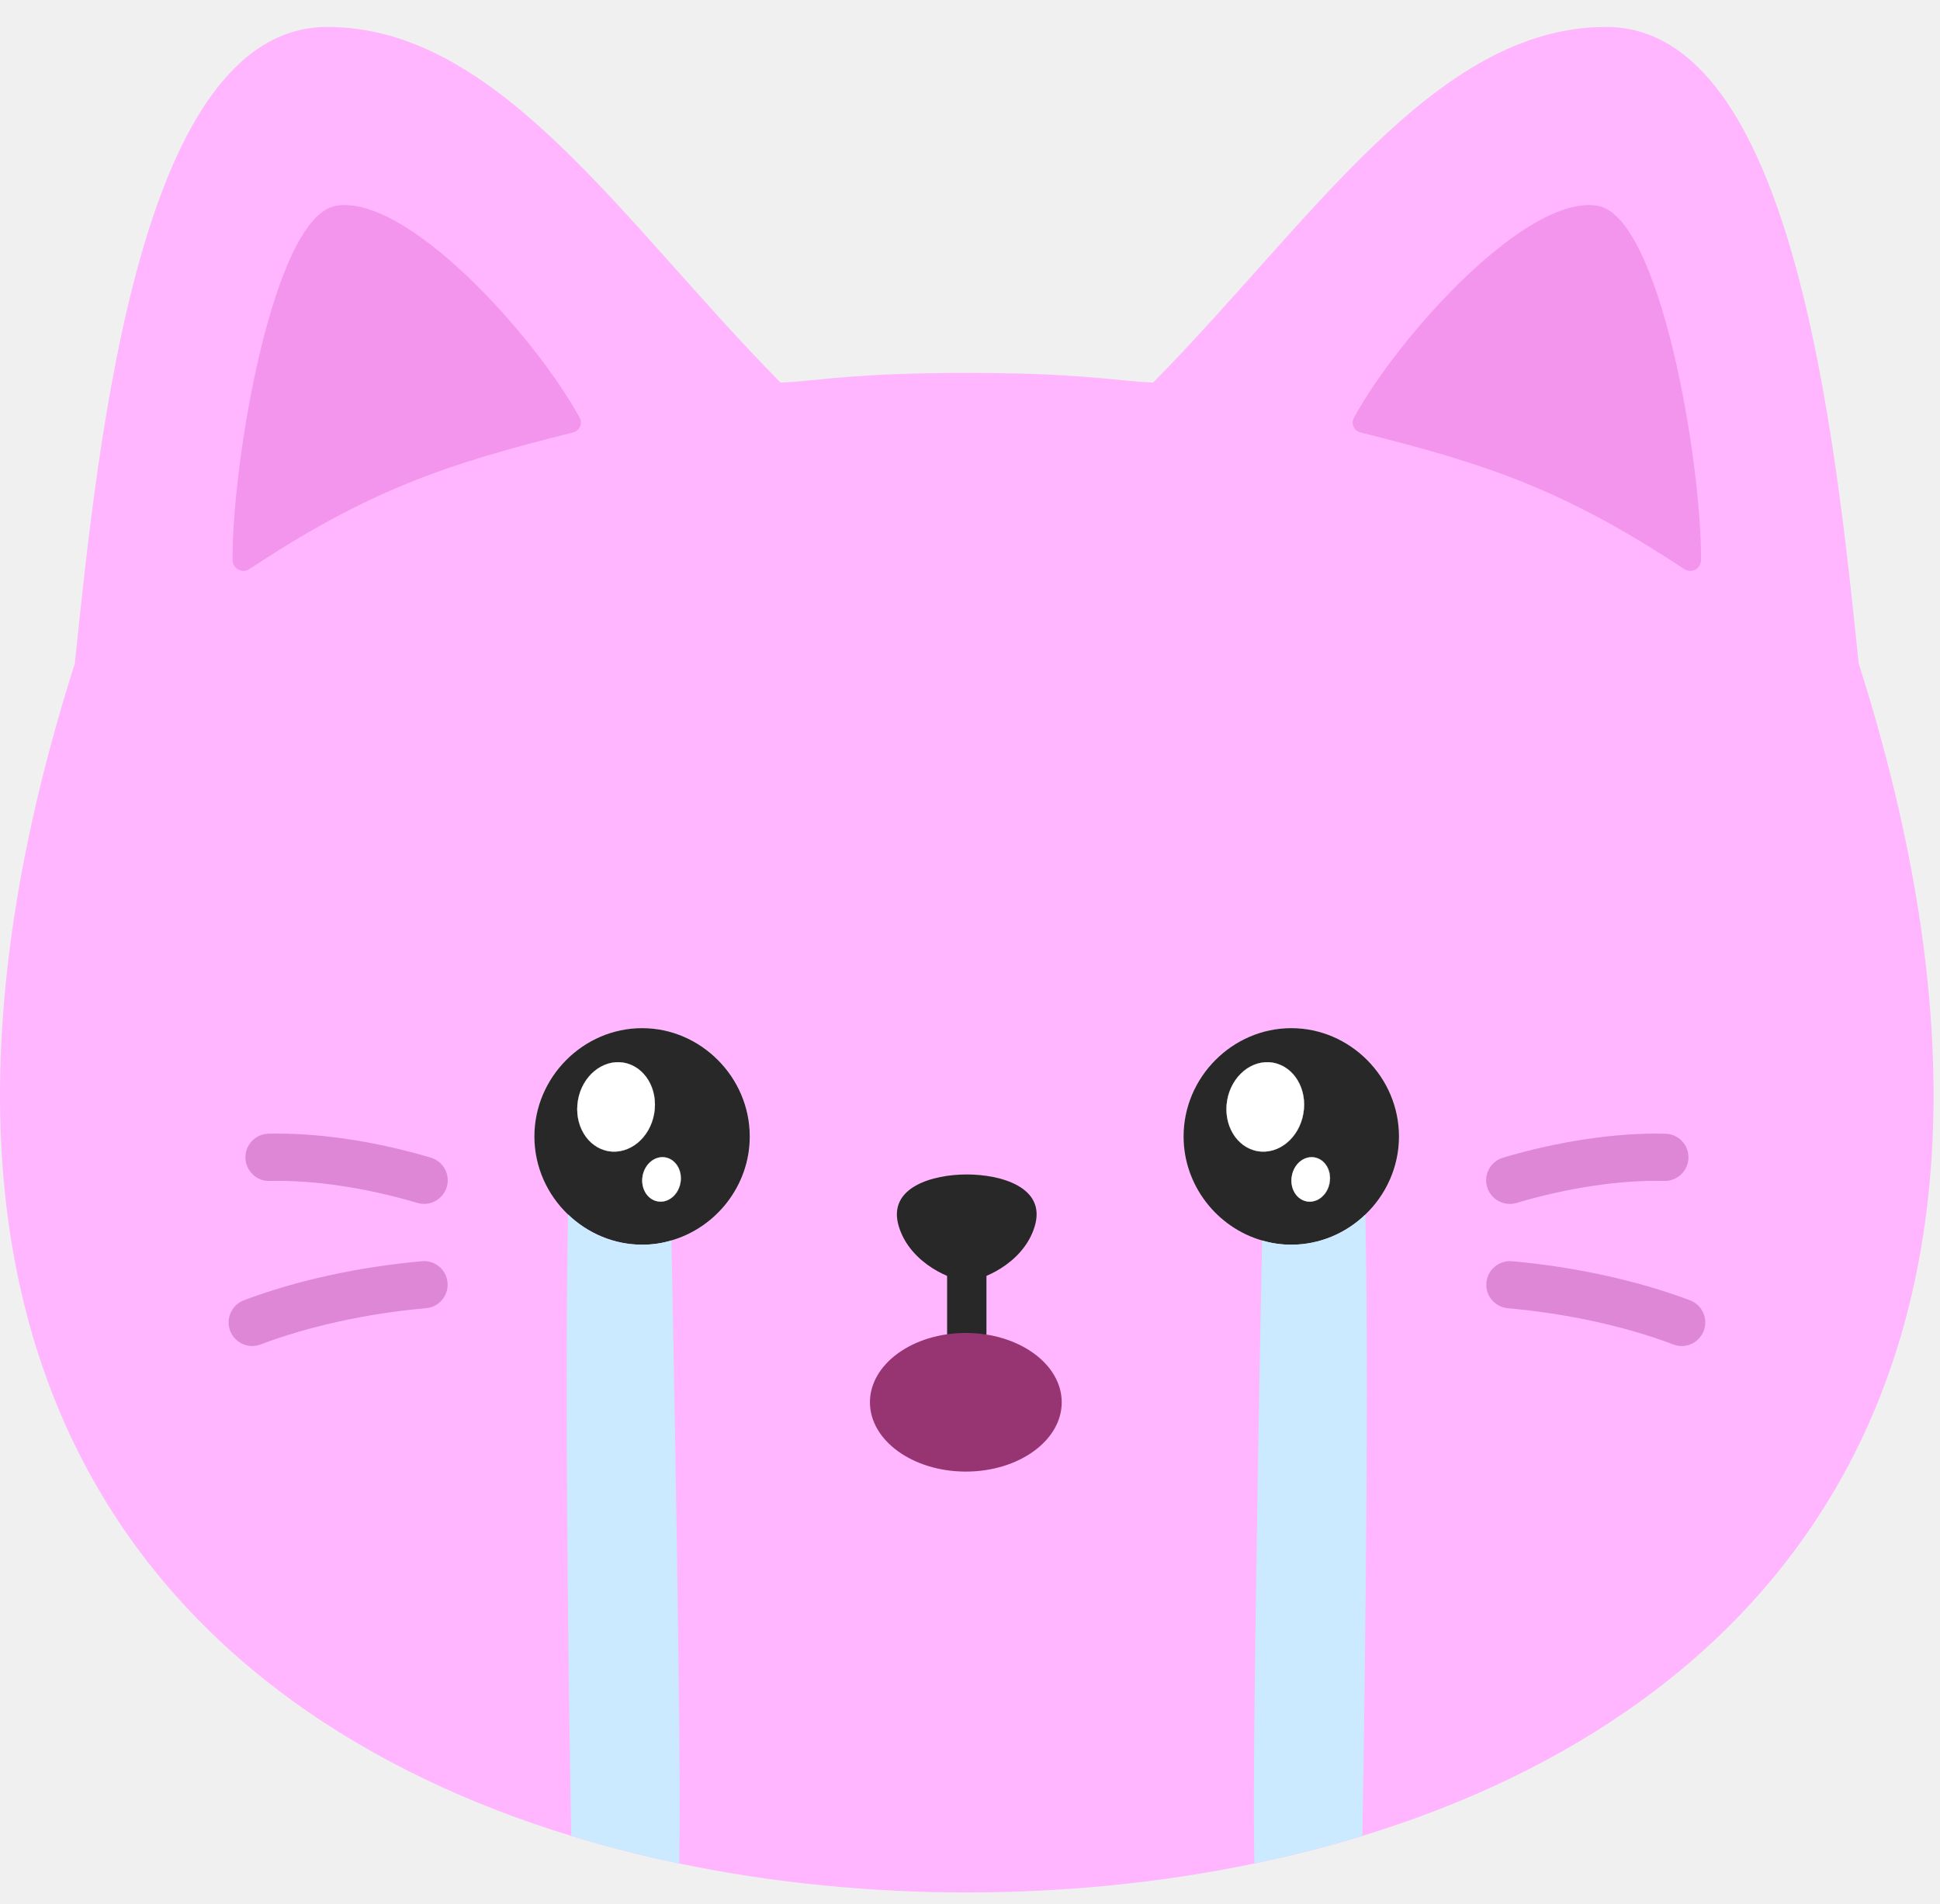
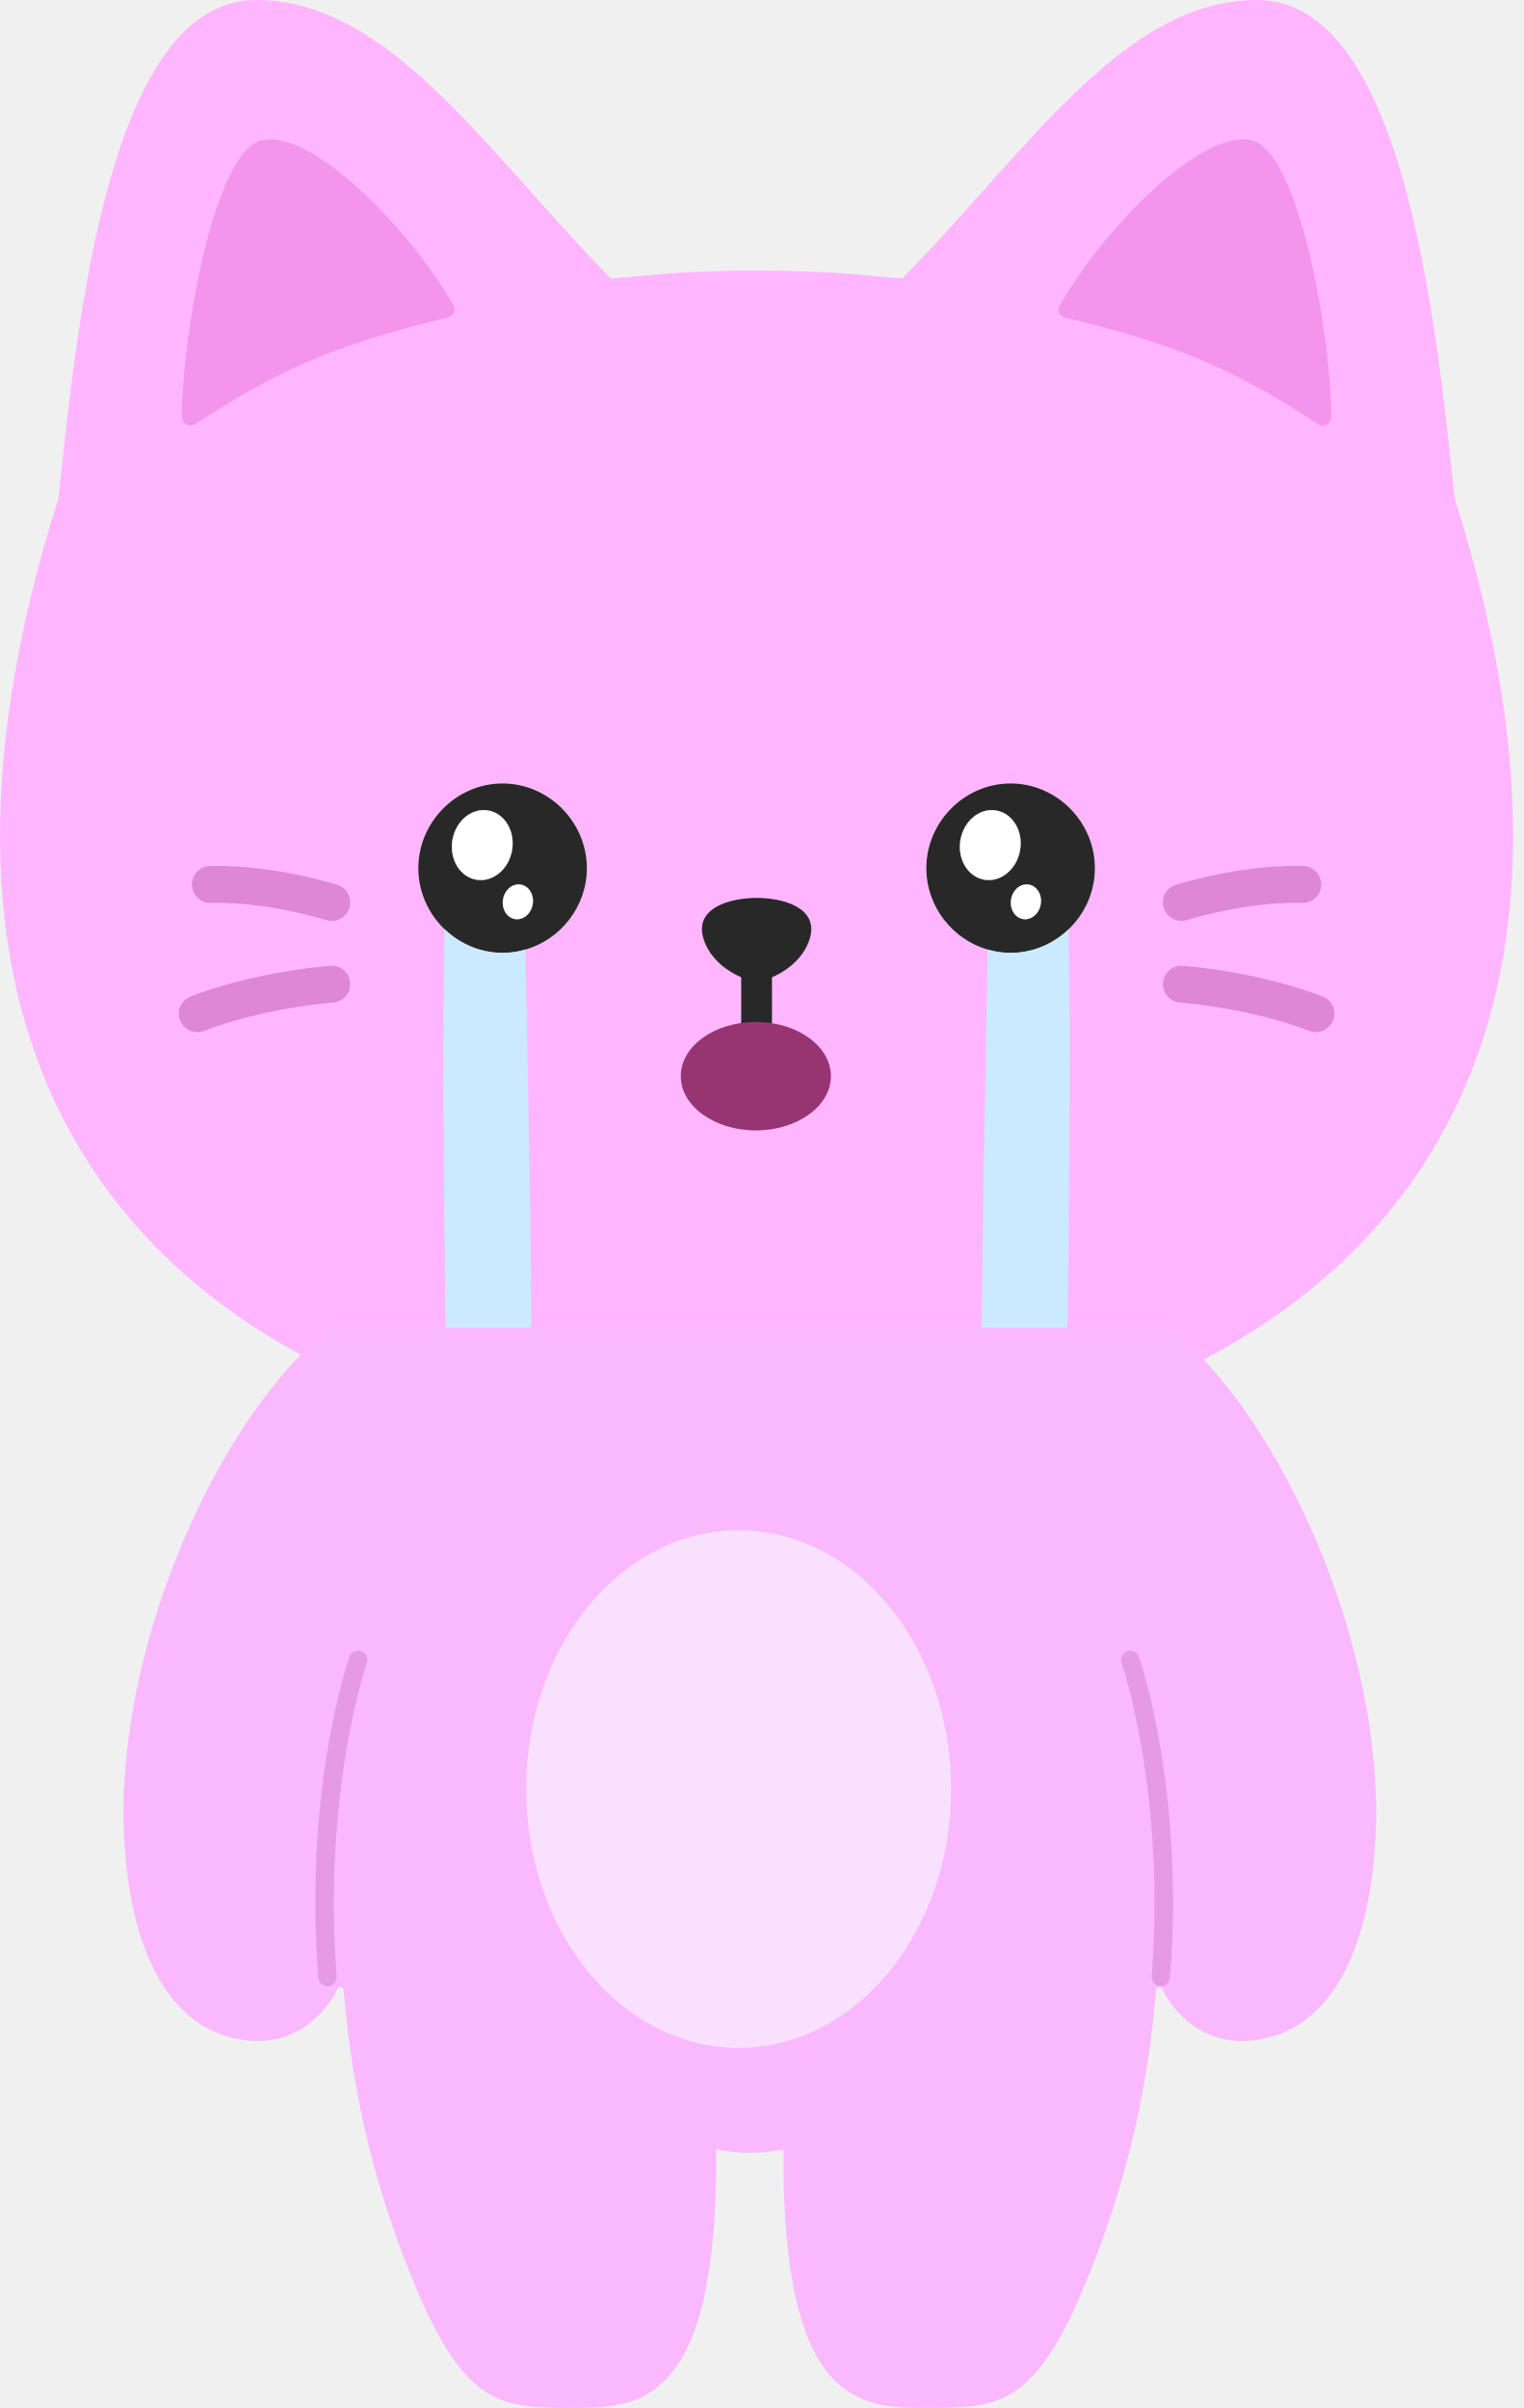
- <svg xmlns="http://www.w3.org/2000/svg" width="54" height="53" viewBox="0 0 54 53" fill="none">
-   <path d="M36.283 30.999C36.167 31.678 35.598 32.149 35.011 32.048C34.424 31.947 34.045 31.314 34.161 30.633C34.28 29.954 34.849 29.483 35.434 29.584C36.021 29.685 36.402 30.318 36.283 30.999Z" fill="#FFB6FF" />
-   <path d="M37.013 32.924C36.956 33.263 36.672 33.498 36.38 33.447C36.089 33.397 35.901 33.081 35.96 32.744C36.017 32.405 36.3 32.17 36.591 32.221C36.884 32.271 37.072 32.586 37.013 32.924Z" fill="#FFB6FF" />
-   <path d="M51.738 18.472C51.07 12.011 49.898 0.75 44.706 0.75C39.933 0.75 36.489 6.199 32.094 10.653C31.63 10.629 31.209 10.579 30.646 10.528C30.014 10.472 29.201 10.41 27.951 10.391C27.633 10.384 27.287 10.382 26.911 10.382C26.534 10.382 26.186 10.382 25.871 10.391C24.618 10.41 23.806 10.472 23.173 10.528C22.612 10.579 22.192 10.629 21.728 10.653C17.333 6.199 13.889 0.75 9.113 0.75C3.923 0.75 2.752 12.011 2.082 18.472C-4.212 38.27 4.74 47.696 15.899 51.11C16.886 51.414 17.894 51.668 18.907 51.879C21.572 52.435 24.296 52.685 26.911 52.685C29.525 52.685 32.249 52.435 34.914 51.879C35.928 51.668 36.935 51.412 37.923 51.11C49.081 47.696 58.033 38.27 51.738 18.472ZM18.688 34.534C18.43 34.612 18.156 34.652 17.876 34.652C17.083 34.652 16.354 34.33 15.813 33.811C15.24 33.261 14.878 32.488 14.878 31.638C14.878 29.987 16.24 28.623 17.876 28.623C19.512 28.623 20.874 29.987 20.874 31.638C20.874 33.005 19.939 34.174 18.688 34.534ZM38.006 33.813C37.467 34.332 36.736 34.652 35.946 34.652C35.665 34.652 35.392 34.612 35.131 34.534C33.881 34.174 32.948 33.003 32.948 31.638C32.948 29.987 34.31 28.623 35.946 28.623C37.581 28.623 38.943 29.987 38.943 31.638C38.943 32.488 38.582 33.263 38.006 33.813ZM18.524 32.221C18.233 32.17 17.951 32.405 17.891 32.744C17.834 33.082 18.023 33.397 18.314 33.447C18.605 33.498 18.89 33.263 18.947 32.924C19.006 32.587 18.815 32.271 18.524 32.221ZM17.364 29.584C16.779 29.483 16.207 29.954 16.091 30.633C15.975 31.314 16.354 31.947 16.941 32.048C17.528 32.149 18.097 31.678 18.213 30.999C18.331 30.318 17.951 29.685 17.364 29.584Z" fill="#FFB6FF" />
-   <path d="M9.343 5.732C7.622 6.039 6.466 12.755 6.473 15.587C6.473 15.832 6.74 15.977 6.941 15.843C10.291 13.632 12.398 12.928 15.959 12.037C16.134 11.993 16.223 11.792 16.136 11.63C14.842 9.28 11.29 5.386 9.343 5.73V5.732Z" fill="#F395EC" />
-   <path d="M44.479 5.732C46.2 6.039 47.356 12.755 47.349 15.587C47.349 15.832 47.082 15.977 46.881 15.843C43.531 13.632 41.424 12.928 37.864 12.037C37.688 11.993 37.599 11.792 37.686 11.63C38.98 9.28 42.532 5.386 44.479 5.73V5.732Z" fill="#F395EC" />
-   <path d="M26.91 32.696C25.979 32.696 24.681 33.044 25.02 34.148C25.342 35.202 26.542 35.664 26.91 35.664C27.278 35.664 28.478 35.202 28.799 34.148C29.139 33.042 27.84 32.696 26.91 32.696Z" fill="#282828" />
-   <path d="M26.911 37.657C26.608 37.657 26.363 37.411 26.363 37.109V34.79C26.363 34.488 26.608 34.242 26.911 34.242C27.213 34.242 27.458 34.488 27.458 34.79V37.109C27.458 37.411 27.213 37.657 26.911 37.657Z" fill="#282828" />
-   <path d="M7.022 37.473C6.757 37.473 6.507 37.311 6.406 37.048C6.277 36.708 6.448 36.33 6.787 36.2C8.228 35.653 9.989 35.267 11.745 35.112C12.106 35.079 12.426 35.346 12.457 35.708C12.489 36.069 12.222 36.389 11.861 36.419C10.221 36.564 8.585 36.923 7.254 37.429C7.177 37.457 7.098 37.473 7.022 37.473Z" fill="#DD87D6" />
-   <path d="M11.805 33.515C11.744 33.515 11.68 33.507 11.619 33.489C10.187 33.064 8.724 32.847 7.504 32.876C7.148 32.893 6.841 32.598 6.832 32.234C6.823 31.871 7.11 31.571 7.474 31.562C8.825 31.529 10.432 31.765 11.991 32.228C12.339 32.331 12.539 32.696 12.436 33.044C12.35 33.329 12.09 33.515 11.805 33.515Z" fill="#DD87D6" />
-   <path d="M46.809 37.473C46.732 37.473 46.653 37.46 46.577 37.429C45.245 36.923 43.609 36.566 41.969 36.42C41.608 36.387 41.341 36.069 41.374 35.708C41.407 35.346 41.729 35.079 42.086 35.112C43.842 35.268 45.602 35.655 47.043 36.201C47.382 36.33 47.553 36.709 47.424 37.048C47.323 37.311 47.074 37.473 46.809 37.473Z" fill="#DD87D6" />
-   <path d="M42.025 33.516C41.742 33.516 41.48 33.332 41.394 33.045C41.291 32.697 41.491 32.331 41.839 32.228C43.398 31.766 45.001 31.529 46.356 31.562C46.72 31.571 47.007 31.871 46.998 32.234C46.989 32.591 46.698 32.876 46.341 32.876C46.336 32.876 46.33 32.876 46.325 32.876C45.104 32.846 43.643 33.065 42.211 33.489C42.15 33.507 42.086 33.516 42.025 33.516Z" fill="#DD87D6" />
-   <path d="M26.884 40.968C28.358 40.968 29.553 40.104 29.553 39.039C29.553 37.973 28.358 37.109 26.884 37.109C25.41 37.109 24.215 37.973 24.215 39.039C24.215 40.104 25.41 40.968 26.884 40.968Z" fill="#973472" />
-   <path d="M17.873 28.623C16.237 28.623 14.875 29.987 14.875 31.639C14.875 32.488 15.236 33.261 15.81 33.811C16.351 34.33 17.08 34.652 17.873 34.652C18.153 34.652 18.427 34.613 18.685 34.534C19.935 34.175 20.87 33.005 20.87 31.639C20.87 29.987 19.506 28.623 17.873 28.623ZM16.088 30.633C16.204 29.954 16.776 29.483 17.36 29.584C17.947 29.685 18.328 30.318 18.21 30.999C18.094 31.678 17.524 32.149 16.938 32.048C16.351 31.947 15.972 31.314 16.088 30.633ZM18.944 32.924C18.887 33.264 18.602 33.498 18.311 33.447C18.019 33.397 17.831 33.082 17.888 32.745C17.947 32.405 18.23 32.171 18.521 32.221C18.812 32.271 19.003 32.587 18.944 32.924Z" fill="#282828" />
-   <path d="M18.209 30.999C18.093 31.678 17.524 32.149 16.937 32.048C16.35 31.947 15.971 31.314 16.087 30.633C16.203 29.954 16.775 29.484 17.36 29.584C17.946 29.685 18.327 30.318 18.209 30.999Z" fill="#282828" />
-   <path d="M18.945 32.924C18.888 33.264 18.603 33.498 18.312 33.448C18.02 33.397 17.832 33.082 17.889 32.745C17.948 32.405 18.231 32.171 18.522 32.221C18.813 32.272 19.004 32.587 18.945 32.924Z" fill="#282828" />
-   <path d="M18.209 30.999C18.093 31.678 17.524 32.148 16.937 32.048C16.35 31.947 15.971 31.314 16.087 30.633C16.203 29.954 16.775 29.483 17.36 29.584C17.946 29.685 18.327 30.318 18.209 30.999Z" fill="white" />
-   <path d="M18.941 32.924C18.884 33.263 18.599 33.498 18.308 33.447C18.017 33.397 17.828 33.082 17.885 32.744C17.944 32.405 18.227 32.171 18.518 32.221C18.809 32.271 19 32.587 18.941 32.924Z" fill="white" />
-   <path d="M35.943 28.623C34.307 28.623 32.945 29.987 32.945 31.639C32.945 33.003 33.878 34.175 35.128 34.534C35.389 34.613 35.663 34.652 35.943 34.652C36.733 34.652 37.465 34.332 38.004 33.813C38.579 33.264 38.941 32.488 38.941 31.639C38.941 29.987 37.579 28.623 35.943 28.623ZM36.591 32.221C36.885 32.271 37.073 32.587 37.014 32.924C36.957 33.264 36.672 33.498 36.381 33.447C36.09 33.397 35.901 33.082 35.961 32.745C36.017 32.405 36.3 32.171 36.591 32.221ZM35.008 32.048C34.421 31.947 34.042 31.314 34.158 30.633C34.277 29.954 34.846 29.483 35.431 29.584C36.017 29.685 36.398 30.318 36.28 30.999C36.164 31.678 35.595 32.149 35.008 32.048Z" fill="#282828" />
-   <path d="M36.279 30.999C36.163 31.678 35.594 32.149 35.007 32.048C34.42 31.947 34.042 31.314 34.158 30.633C34.276 29.954 34.845 29.484 35.43 29.584C36.017 29.685 36.398 30.318 36.279 30.999Z" fill="#282828" />
-   <path d="M37.013 32.924C36.956 33.264 36.672 33.498 36.38 33.448C36.089 33.397 35.901 33.082 35.96 32.745C36.017 32.405 36.3 32.171 36.591 32.221C36.884 32.272 37.072 32.587 37.013 32.924Z" fill="#282828" />
-   <path d="M36.279 30.999C36.163 31.678 35.594 32.149 35.007 32.048C34.42 31.947 34.042 31.314 34.158 30.633C34.276 29.954 34.845 29.483 35.43 29.584C36.017 29.685 36.398 30.318 36.279 30.999Z" fill="white" />
-   <path d="M37.009 32.924C36.953 33.264 36.668 33.498 36.377 33.448C36.085 33.397 35.897 33.082 35.956 32.745C36.013 32.405 36.295 32.171 36.587 32.221C36.88 32.272 37.069 32.587 37.009 32.924Z" fill="white" />
-   <path d="M18.908 51.677V51.879C17.894 51.668 16.886 51.414 15.899 51.11C15.888 50.475 15.691 39.52 15.813 33.811C16.354 34.33 17.084 34.652 17.876 34.652C18.157 34.652 18.43 34.612 18.689 34.533C18.726 36.415 18.973 48.852 18.908 51.677Z" fill="#CBEAFF" />
-   <path d="M37.922 51.11C36.935 51.412 35.927 51.668 34.913 51.879V51.677C34.848 48.852 35.093 36.415 35.13 34.533C35.391 34.612 35.664 34.652 35.945 34.652C36.735 34.652 37.467 34.332 38.005 33.813C38.128 39.525 37.933 50.479 37.922 51.11Z" fill="#CBEAFF" />
+ <svg xmlns="http://www.w3.org/2000/svg" width="74" height="117" viewBox="0 0 74 117" fill="none">
+   <path d="M49.557 41.309C49.399 42.236 48.621 42.879 47.82 42.742C47.018 42.604 46.501 41.74 46.659 40.809C46.821 39.882 47.599 39.239 48.397 39.377C49.199 39.514 49.719 40.379 49.557 41.309Z" fill="#FFB6FF" />
+   <path d="M50.56 43.938C50.482 44.402 50.093 44.722 49.696 44.653C49.298 44.584 49.041 44.154 49.121 43.693C49.199 43.229 49.585 42.909 49.983 42.978C50.383 43.047 50.641 43.477 50.56 43.938Z" fill="#FFB6FF" />
+   <path d="M70.666 24.202C69.754 15.379 68.154 0 61.063 0C54.543 0 49.838 7.441 43.836 13.525C43.202 13.492 42.627 13.423 41.859 13.354C40.994 13.276 39.885 13.193 38.177 13.166C37.743 13.157 37.271 13.154 36.756 13.154C36.242 13.154 35.766 13.154 35.336 13.166C33.625 13.193 32.515 13.276 31.651 13.354C30.885 13.423 30.311 13.492 29.677 13.525C23.674 7.441 18.97 0 12.447 0C5.359 0 3.758 15.379 2.843 24.202C-5.752 51.239 6.474 64.112 21.715 68.774C23.064 69.19 24.44 69.537 25.825 69.824C29.465 70.584 33.185 70.925 36.756 70.925C40.327 70.925 44.048 70.584 47.688 69.824C49.073 69.537 50.448 69.187 51.797 68.774C67.039 64.112 79.265 51.239 70.666 24.202ZM25.526 46.137C25.173 46.244 24.799 46.298 24.416 46.298C23.334 46.298 22.337 45.858 21.599 45.15C20.815 44.399 20.322 43.343 20.322 42.183C20.322 39.928 22.182 38.064 24.416 38.064C26.65 38.064 28.511 39.928 28.511 42.183C28.511 44.049 27.234 45.646 25.526 46.137ZM51.911 45.153C51.175 45.861 50.176 46.298 49.096 46.298C48.714 46.298 48.34 46.244 47.984 46.137C46.276 45.646 45.002 44.046 45.002 42.183C45.002 39.928 46.862 38.064 49.096 38.064C51.331 38.064 53.191 39.928 53.191 42.183C53.191 43.343 52.697 44.402 51.911 45.153ZM25.302 42.978C24.904 42.91 24.518 43.23 24.437 43.693C24.359 44.154 24.616 44.584 25.014 44.653C25.412 44.722 25.801 44.402 25.879 43.938C25.959 43.478 25.699 43.047 25.302 42.978ZM23.716 39.377C22.918 39.24 22.137 39.883 21.979 40.81C21.82 41.74 22.337 42.605 23.139 42.742C23.941 42.88 24.718 42.237 24.877 41.309C25.038 40.379 24.518 39.515 23.716 39.377Z" fill="#FFB6FF" />
+   <path d="M12.761 6.804C10.41 7.222 8.831 16.395 8.84 20.262C8.84 20.597 9.205 20.795 9.48 20.612C14.056 17.591 16.933 16.631 21.796 15.414C22.035 15.354 22.158 15.079 22.038 14.858C20.271 11.649 15.42 6.331 12.761 6.801V6.804Z" fill="#F395EC" />
+   <path d="M60.752 6.804C63.102 7.222 64.682 16.395 64.673 20.262C64.673 20.597 64.308 20.795 64.033 20.612C59.457 17.591 56.58 16.631 51.716 15.414C51.477 15.354 51.355 15.079 51.474 14.858C53.242 11.649 58.093 6.331 60.752 6.801V6.804Z" fill="#F395EC" />
+   <path d="M36.757 43.627C35.486 43.627 33.712 44.102 34.176 45.61C34.616 47.048 36.255 47.679 36.757 47.679C37.26 47.679 38.898 47.048 39.338 45.61C39.802 44.099 38.028 43.627 36.757 43.627Z" fill="#282828" />
+   <path d="M36.755 50.401C36.343 50.401 36.008 50.066 36.008 49.653V46.486C36.008 46.073 36.343 45.738 36.755 45.738C37.168 45.738 37.503 46.073 37.503 46.486V49.653C37.503 50.066 37.168 50.401 36.755 50.401Z" fill="#282828" />
+   <path d="M9.587 50.15C9.225 50.15 8.884 49.928 8.746 49.569C8.57 49.106 8.803 48.589 9.267 48.412C11.235 47.664 13.639 47.138 16.038 46.926C16.532 46.881 16.968 47.246 17.01 47.739C17.055 48.233 16.69 48.669 16.197 48.711C13.957 48.908 11.722 49.399 9.904 50.09C9.799 50.129 9.692 50.15 9.587 50.15Z" fill="#DD87D6" />
+   <path d="M16.119 44.745C16.035 44.745 15.948 44.733 15.864 44.709C13.908 44.129 11.911 43.833 10.245 43.872C9.757 43.896 9.338 43.492 9.326 42.995C9.314 42.499 9.706 42.089 10.203 42.077C12.048 42.032 14.243 42.355 16.373 42.987C16.848 43.127 17.121 43.627 16.98 44.102C16.863 44.491 16.508 44.745 16.119 44.745Z" fill="#DD87D6" />
+   <path d="M63.924 50.15C63.819 50.15 63.712 50.132 63.607 50.09C61.789 49.399 59.554 48.911 57.314 48.711C56.821 48.666 56.456 48.233 56.501 47.739C56.546 47.246 56.985 46.881 57.473 46.926C59.871 47.138 62.276 47.667 64.244 48.412C64.708 48.589 64.941 49.106 64.764 49.569C64.627 49.928 64.286 50.15 63.924 50.15Z" fill="#DD87D6" />
+   <path d="M57.392 44.745C57.006 44.745 56.647 44.494 56.53 44.102C56.39 43.627 56.662 43.127 57.137 42.987C59.267 42.355 61.456 42.032 63.307 42.077C63.804 42.089 64.196 42.499 64.184 42.995C64.172 43.483 63.774 43.872 63.286 43.872C63.28 43.872 63.272 43.872 63.266 43.872C61.597 43.83 59.602 44.129 57.646 44.709C57.562 44.733 57.475 44.745 57.392 44.745Z" fill="#DD87D6" />
+   <path d="M36.72 54.924C38.734 54.924 40.366 53.745 40.366 52.289C40.366 50.834 38.734 49.654 36.72 49.654C34.706 49.654 33.074 50.834 33.074 52.289C33.074 53.745 34.706 54.924 36.72 54.924Z" fill="#973472" />
+   <path d="M24.417 38.066C22.183 38.066 20.322 39.93 20.322 42.185C20.322 43.345 20.816 44.401 21.599 45.152C22.338 45.861 23.334 46.3 24.417 46.3C24.799 46.3 25.173 46.246 25.526 46.139C27.234 45.648 28.511 44.051 28.511 42.185C28.511 39.93 26.648 38.066 24.417 38.066ZM21.979 40.812C22.138 39.885 22.918 39.242 23.717 39.379C24.518 39.517 25.039 40.381 24.877 41.312C24.719 42.239 23.941 42.882 23.14 42.744C22.338 42.606 21.821 41.742 21.979 40.812ZM25.879 43.94C25.802 44.404 25.413 44.724 25.015 44.655C24.617 44.586 24.36 44.156 24.438 43.695C24.518 43.232 24.904 42.912 25.302 42.98C25.7 43.049 25.96 43.48 25.879 43.94Z" fill="#282828" />
+   <path d="M24.878 41.312C24.719 42.239 23.942 42.882 23.14 42.745C22.339 42.607 21.821 41.743 21.98 40.812C22.138 39.885 22.919 39.242 23.717 39.38C24.519 39.517 25.039 40.382 24.878 41.312Z" fill="#282828" />
+   <path d="M25.879 43.94C25.802 44.404 25.413 44.724 25.015 44.655C24.617 44.586 24.36 44.155 24.438 43.695C24.518 43.231 24.904 42.911 25.302 42.98C25.7 43.049 25.96 43.48 25.879 43.94Z" fill="#282828" />
+   <path d="M24.877 41.311C24.718 42.238 23.941 42.881 23.139 42.744C22.338 42.606 21.82 41.742 21.979 40.812C22.137 39.884 22.918 39.241 23.716 39.379C24.518 39.517 25.038 40.381 24.877 41.311Z" fill="white" />
+   <path d="M25.878 43.94C25.801 44.404 25.412 44.724 25.014 44.655C24.616 44.586 24.359 44.155 24.437 43.695C24.517 43.231 24.903 42.911 25.301 42.98C25.699 43.049 25.959 43.48 25.878 43.94Z" fill="white" />
+   <path d="M49.096 38.066C46.862 38.066 45.002 39.93 45.002 42.185C45.002 44.048 46.276 45.648 47.984 46.139C48.34 46.246 48.714 46.3 49.096 46.3C50.176 46.3 51.175 45.864 51.911 45.155C52.697 44.404 53.191 43.345 53.191 42.185C53.191 39.93 51.331 38.066 49.096 38.066ZM49.982 42.98C50.382 43.049 50.64 43.48 50.559 43.94C50.481 44.404 50.092 44.724 49.695 44.655C49.297 44.586 49.04 44.156 49.12 43.695C49.198 43.232 49.584 42.912 49.982 42.98ZM47.819 42.744C47.018 42.606 46.5 41.742 46.659 40.812C46.82 39.885 47.598 39.242 48.397 39.379C49.198 39.517 49.718 40.381 49.557 41.312C49.398 42.239 48.621 42.882 47.819 42.744Z" fill="#282828" />
+   <path d="M49.557 41.312C49.399 42.239 48.621 42.882 47.82 42.745C47.018 42.607 46.501 41.743 46.659 40.812C46.821 39.885 47.599 39.242 48.397 39.38C49.199 39.517 49.719 40.382 49.557 41.312Z" fill="#282828" />
+   <path d="M50.558 43.94C50.48 44.404 50.091 44.724 49.694 44.655C49.296 44.586 49.039 44.155 49.119 43.695C49.197 43.231 49.583 42.911 49.981 42.98C50.381 43.049 50.639 43.48 50.558 43.94Z" fill="#282828" />
+   <path d="M49.556 41.311C49.398 42.238 48.62 42.881 47.819 42.744C47.017 42.606 46.5 41.742 46.658 40.812C46.82 39.884 47.598 39.241 48.396 39.379C49.198 39.517 49.718 40.381 49.556 41.311Z" fill="white" />
+   <path d="M50.559 43.94C50.481 44.404 50.092 44.724 49.694 44.655C49.297 44.586 49.039 44.155 49.12 43.695C49.198 43.231 49.584 42.911 49.982 42.98C50.382 43.049 50.64 43.48 50.559 43.94Z" fill="white" />
+   <path d="M25.826 69.549V69.824C24.441 69.537 23.065 69.19 21.716 68.774C21.701 67.907 21.432 52.947 21.6 45.149C22.338 45.858 23.334 46.298 24.417 46.298C24.8 46.298 25.174 46.244 25.527 46.136C25.578 48.706 25.915 65.691 25.826 69.549Z" fill="#CBEAFF" />
+   <path d="M51.798 68.775C50.45 69.188 49.074 69.538 47.689 69.825V69.55C47.599 65.691 47.934 48.706 47.985 46.137C48.341 46.245 48.715 46.299 49.098 46.299C50.177 46.299 51.176 45.862 51.912 45.153C52.08 52.953 51.813 67.914 51.798 68.775Z" fill="#CBEAFF" />
+   <path d="M36.427 104.6C37.011 104.6 37.446 104.543 38.062 104.435C37.967 116.996 41.872 116.999 45.073 116.996C48.463 116.993 50.272 116.996 52.8 110.783C54.556 106.468 55.716 102.051 56.16 96.711C56.175 96.549 56.386 96.501 56.457 96.645C57.155 98.051 58.873 99.712 61.638 98.999C65.149 98.093 66.585 93.877 66.822 89.331C67.311 80.03 62.194 68.774 56.806 64.51H16.049C10.66 68.774 5.544 80.033 6.032 89.331C6.269 93.877 7.708 98.093 11.217 98.999C13.982 99.712 15.699 98.051 16.398 96.645C16.469 96.501 16.679 96.549 16.694 96.711C17.138 102.051 18.296 106.465 20.054 110.783C22.583 116.996 24.392 116.993 27.782 116.996C30.983 116.996 34.891 116.996 34.793 104.435C35.409 104.543 35.841 104.6 36.427 104.6Z" fill="#FAB8FF" />
+   <path d="M35.884 99.501C41.586 99.501 46.208 93.871 46.208 86.926C46.208 79.981 41.586 74.352 35.884 74.352C30.183 74.352 25.561 79.981 25.561 86.926C25.561 93.871 30.183 99.501 35.884 99.501Z" fill="#F9E0FF" />
+   <path d="M15.909 96.506C15.676 96.506 15.482 96.326 15.464 96.091C14.757 86.994 16.882 80.763 16.974 80.505C17.055 80.27 17.311 80.147 17.544 80.228C17.777 80.309 17.899 80.568 17.819 80.802C17.798 80.865 15.664 87.126 16.357 96.022C16.374 96.272 16.192 96.488 15.945 96.506C15.933 96.506 15.921 96.506 15.909 96.506Z" fill="#E59AE6" />
+   <path d="M56.398 96.506C56.398 96.506 56.374 96.506 56.362 96.506C56.114 96.488 55.932 96.269 55.95 96.022C56.645 87.111 54.511 80.865 54.488 80.802C54.407 80.568 54.529 80.309 54.762 80.228C54.995 80.147 55.252 80.27 55.332 80.505C55.422 80.766 57.55 86.994 56.842 96.091C56.824 96.329 56.627 96.506 56.398 96.506Z" fill="#E59AE6" />
</svg>
